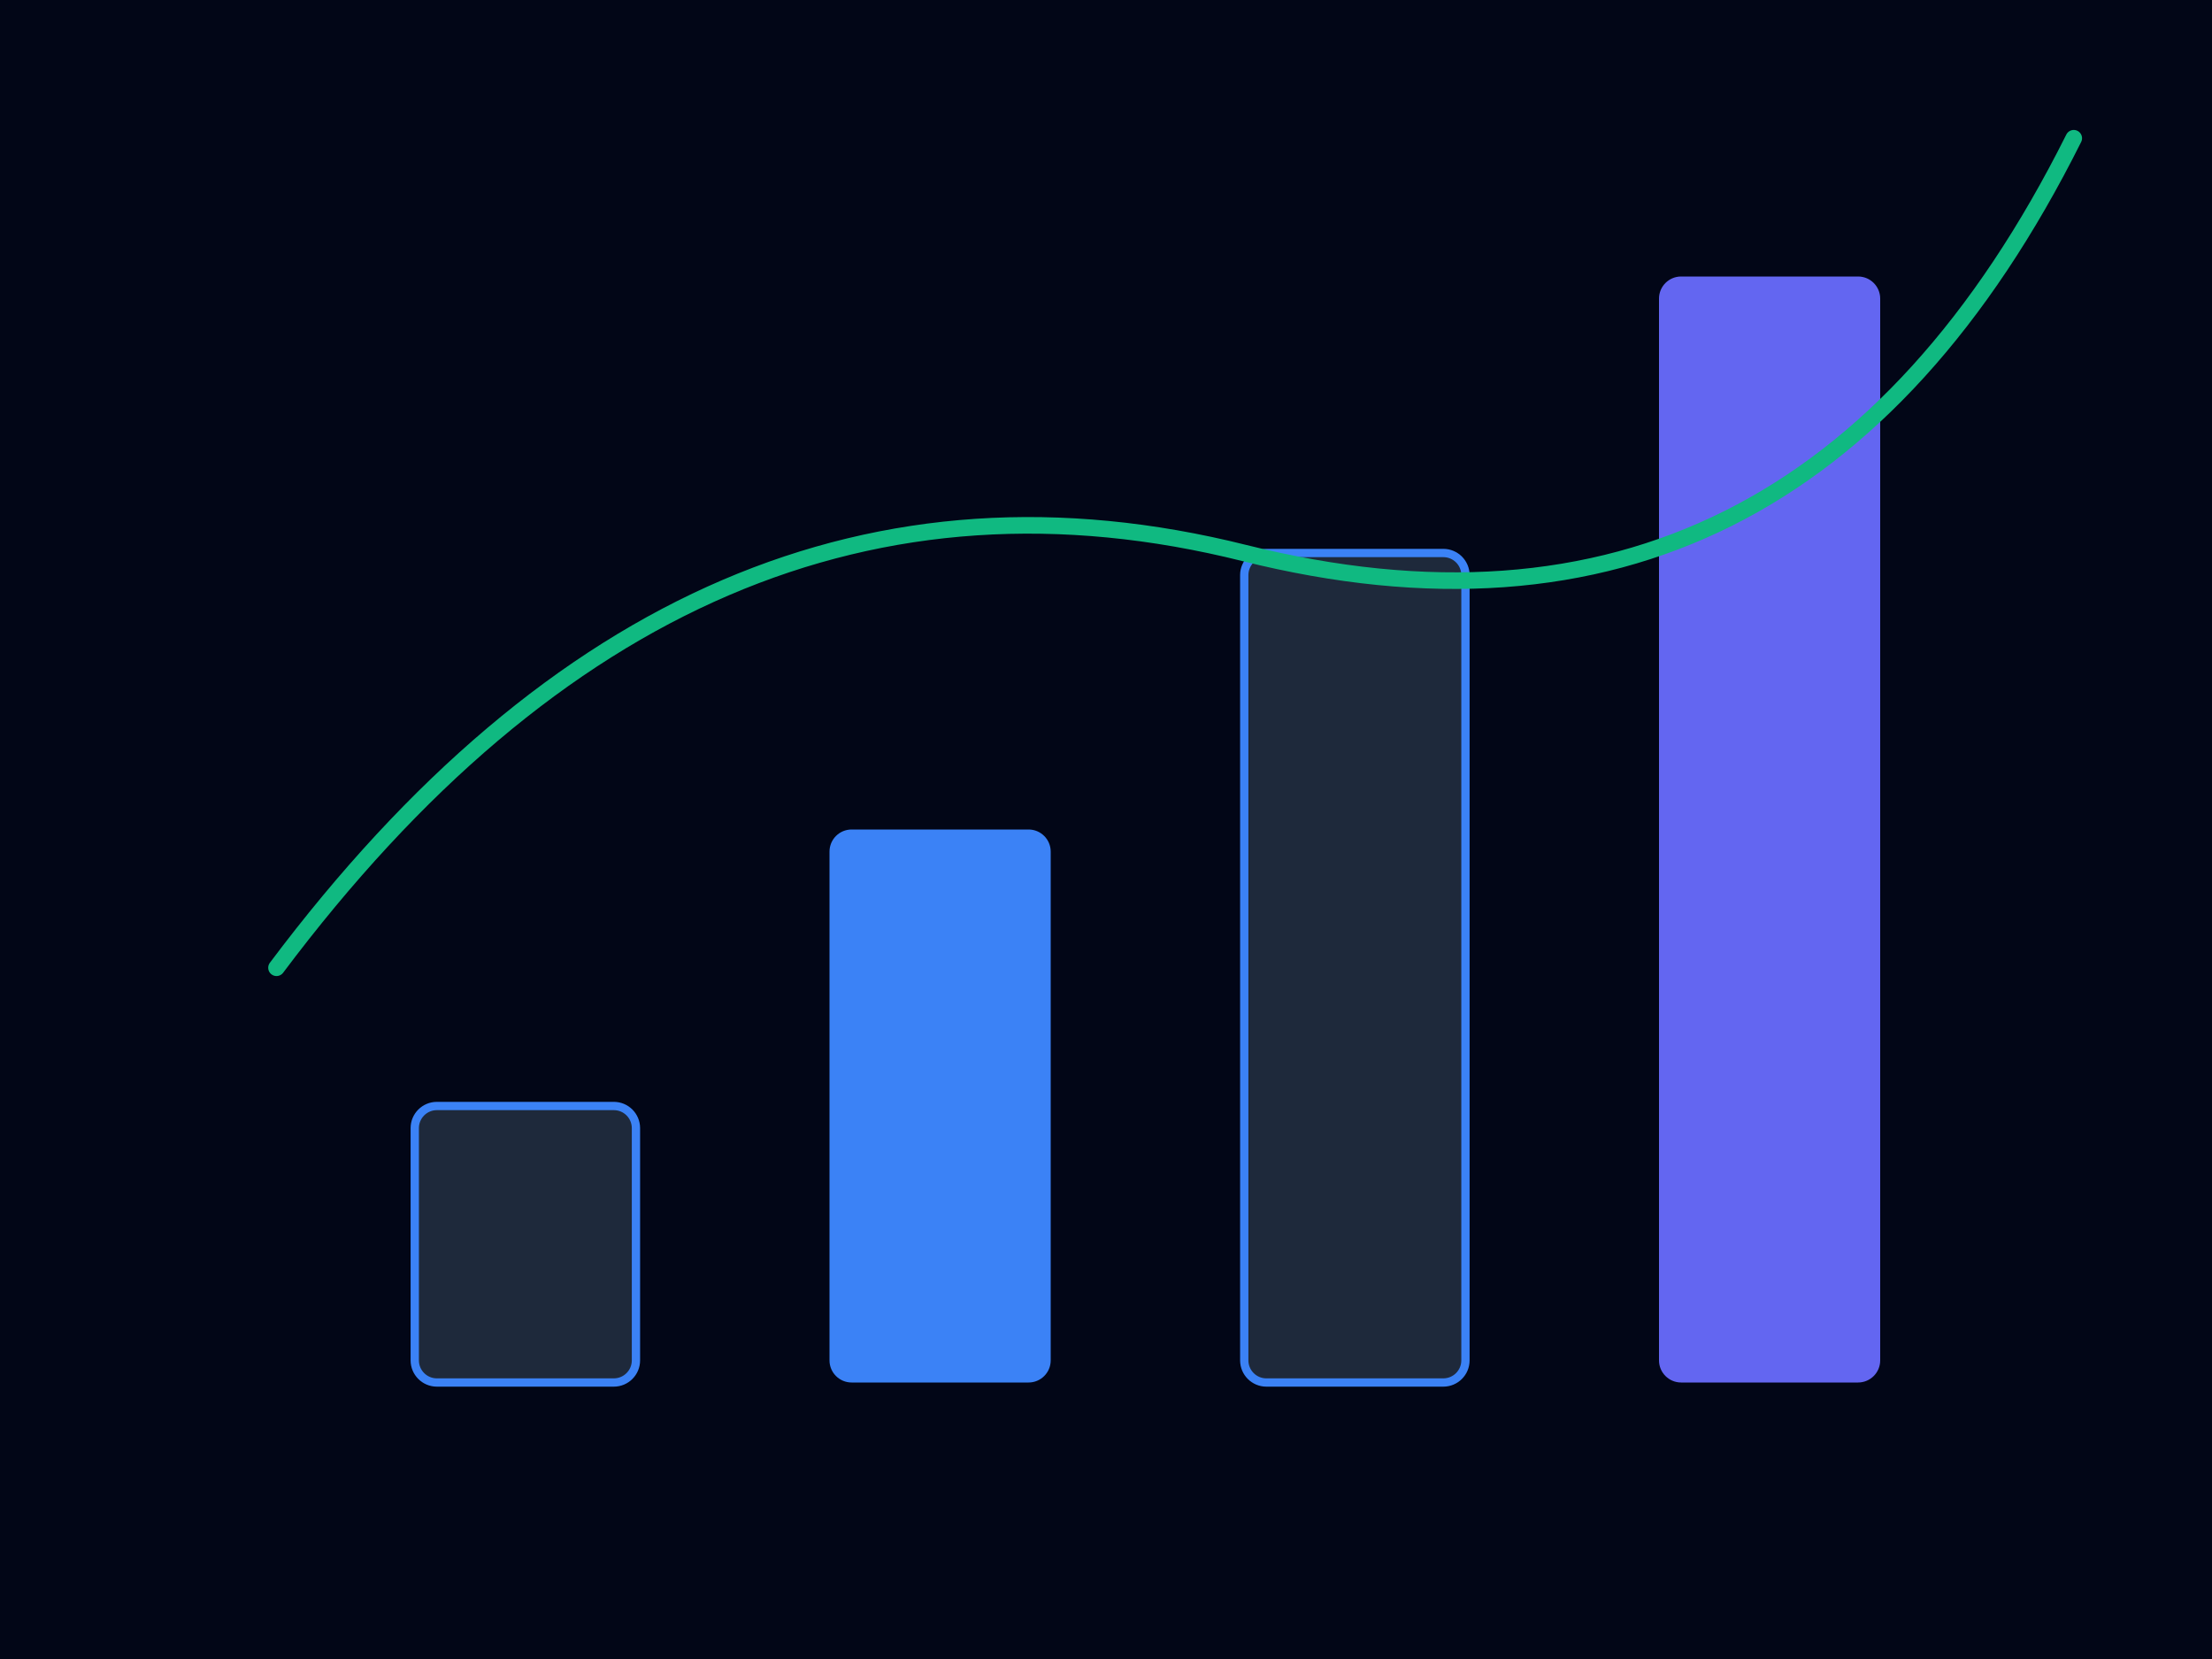
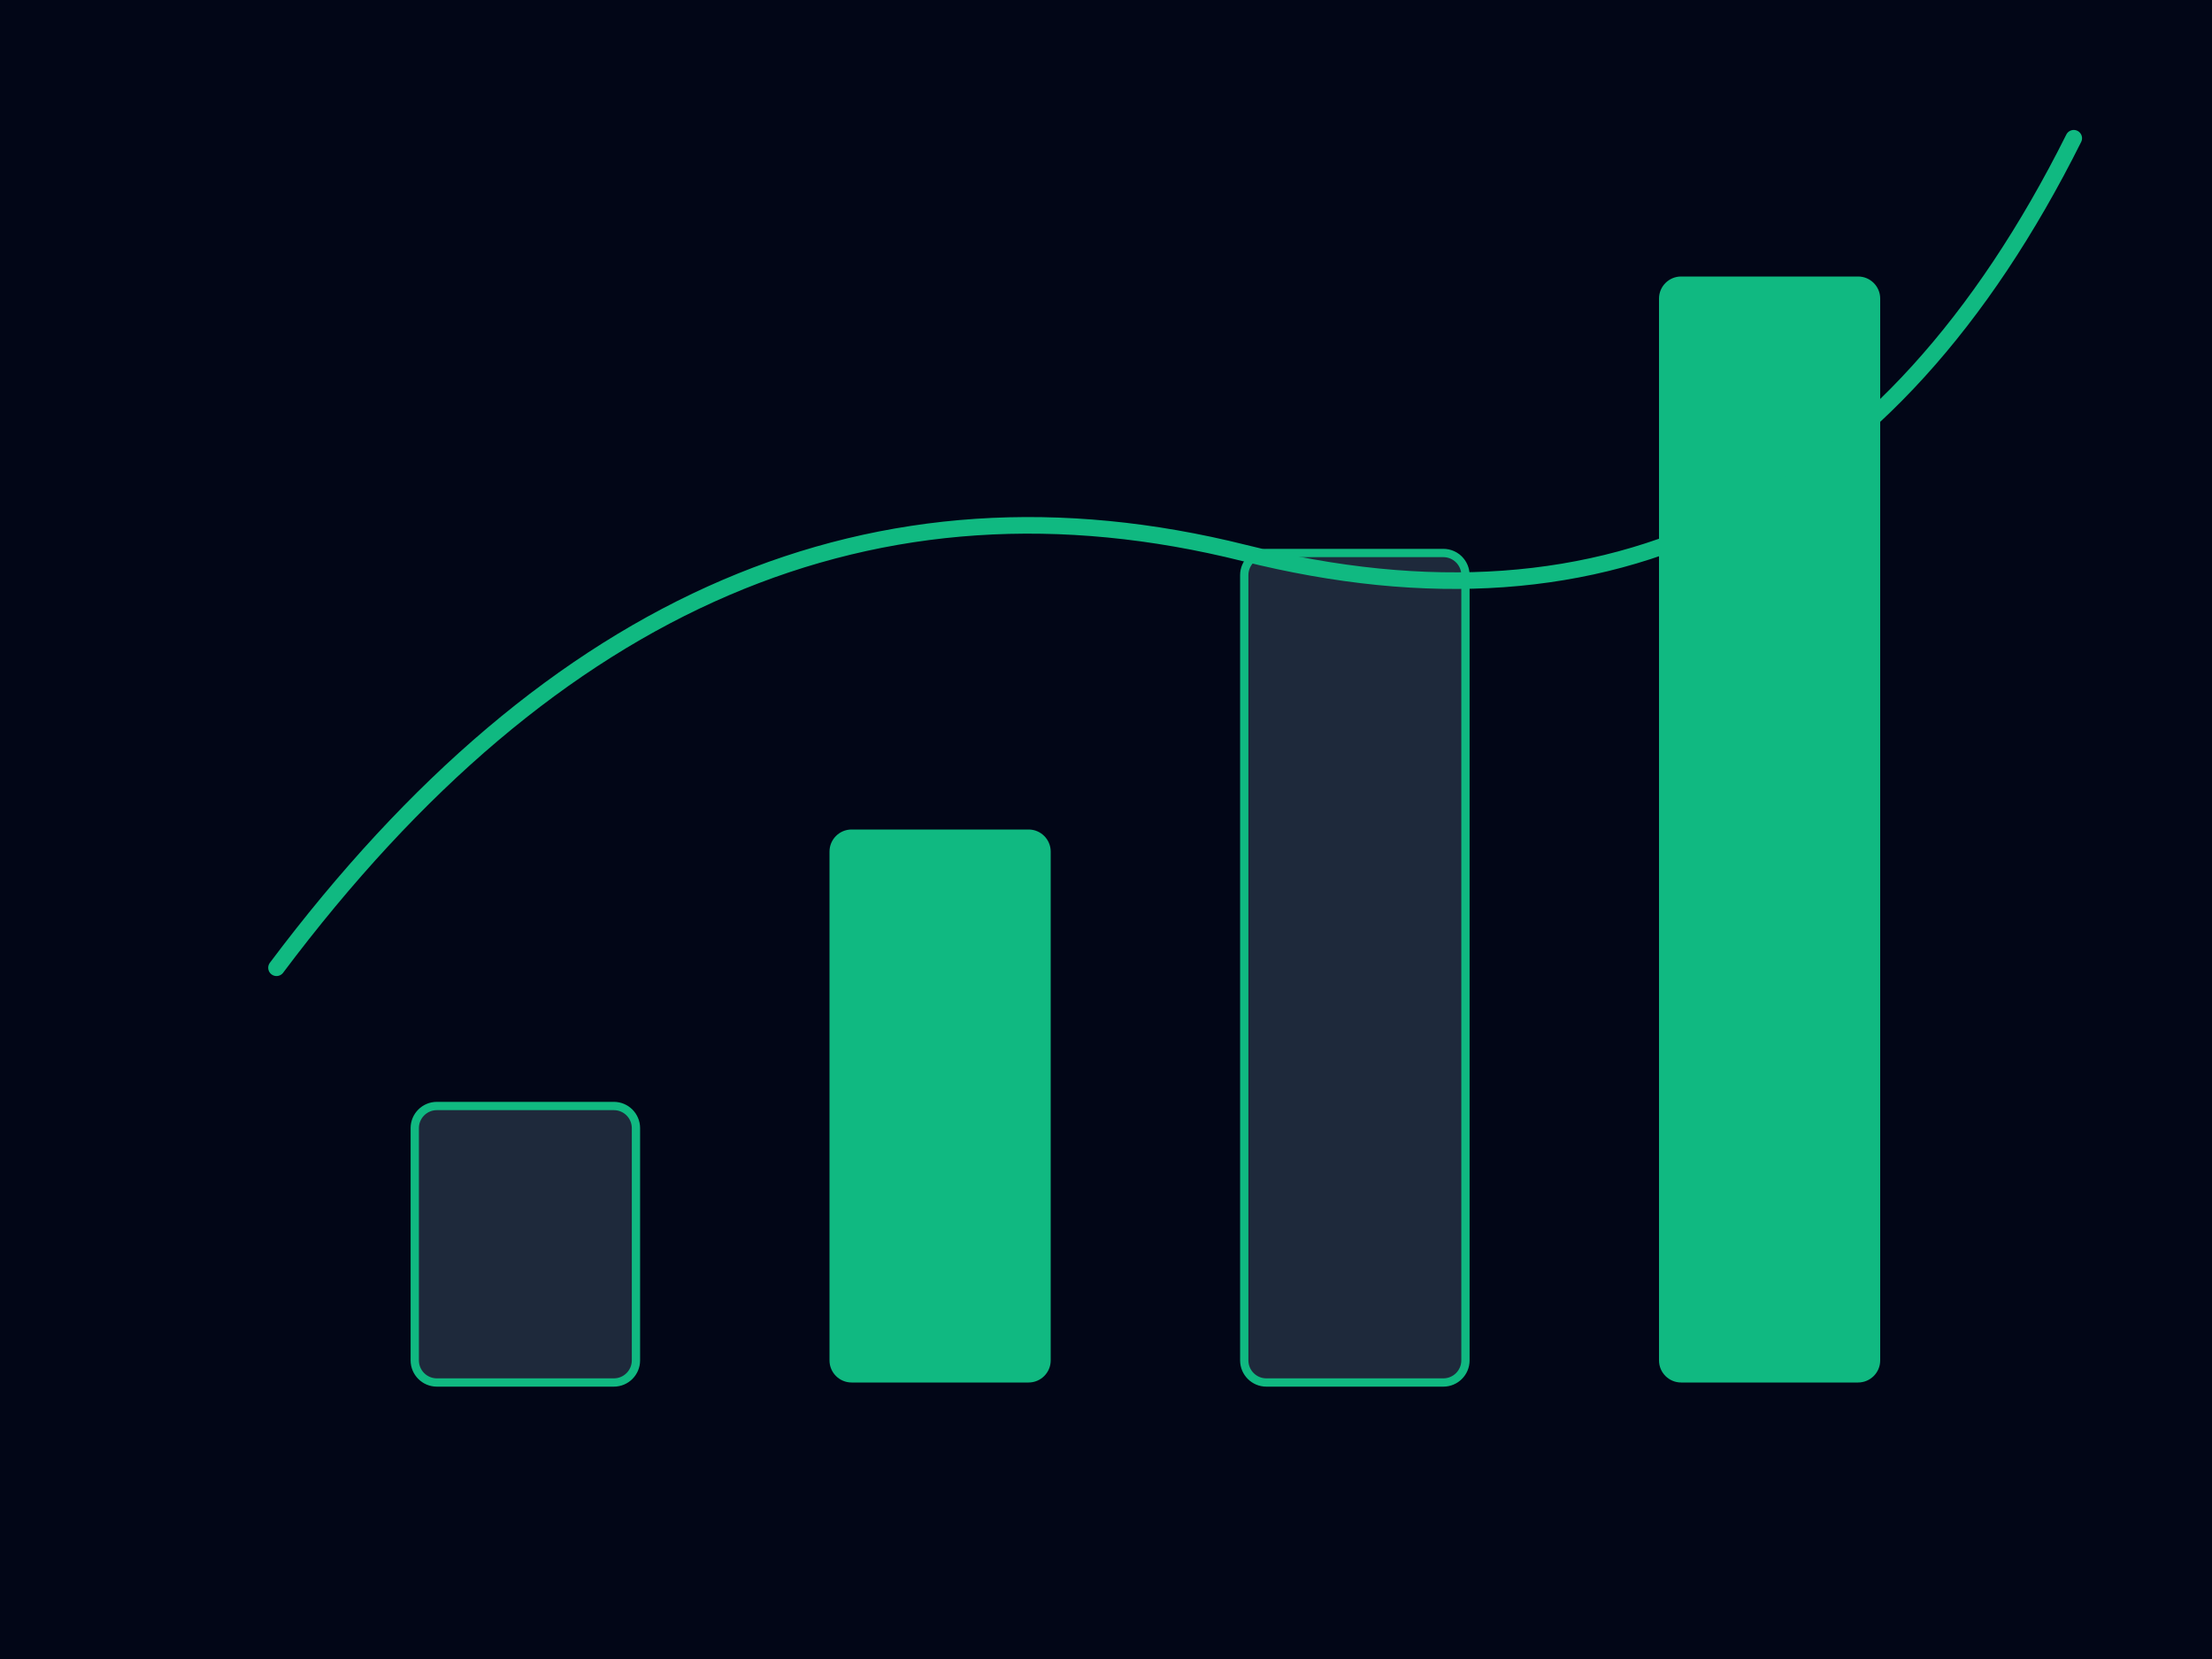
<svg xmlns="http://www.w3.org/2000/svg" viewBox="0 0 800 600" fill="none">
  <rect width="800" height="600" fill="#020617" />
-   <g fill="#1e293b" stroke="#3b82f6" stroke-width="3">
+   <g fill="#1e293b" stroke="#10b981" stroke-width="3">
    <rect x="150" y="400" width="80" height="100" rx="8">
      <animate attributeName="height" values="100;180;100" dur="3s" repeatCount="indefinite" />
      <animate attributeName="y" values="400;320;400" dur="3s" repeatCount="indefinite" />
    </rect>
-     <rect x="300" y="300" width="80" height="200" rx="8" fill="#3b82f6" stroke="none">
+     <rect x="300" y="300" width="80" height="200" rx="8" fill="#10b981" stroke="none">
      <animate attributeName="height" values="200;300;200" dur="4s" repeatCount="indefinite" />
      <animate attributeName="y" values="300;200;300" dur="4s" repeatCount="indefinite" />
    </rect>
    <rect x="450" y="200" width="80" height="300" rx="8">
      <animate attributeName="height" values="300;250;300" dur="2.5s" repeatCount="indefinite" />
      <animate attributeName="y" values="200;250;200" dur="2.5s" repeatCount="indefinite" />
    </rect>
-     <rect x="600" y="100" width="80" height="400" rx="8" fill="#6366f1" stroke="none">
+     <rect x="600" y="100" width="80" height="400" rx="8" fill="#10b981" stroke="none">
      <animate attributeName="height" values="400;480;400" dur="3.5s" repeatCount="indefinite" />
      <animate attributeName="y" values="100;20;100" dur="3.5s" repeatCount="indefinite" />
    </rect>
  </g>
  <path d="M100 350 Q 250 150, 450 200 T 750 50" stroke="#10b981" stroke-width="6" fill="none" stroke-linecap="round">
    <animate attributeName="stroke-dasharray" values="0,1500; 1500,0" dur="3s" repeatCount="indefinite" />
  </path>
</svg>
